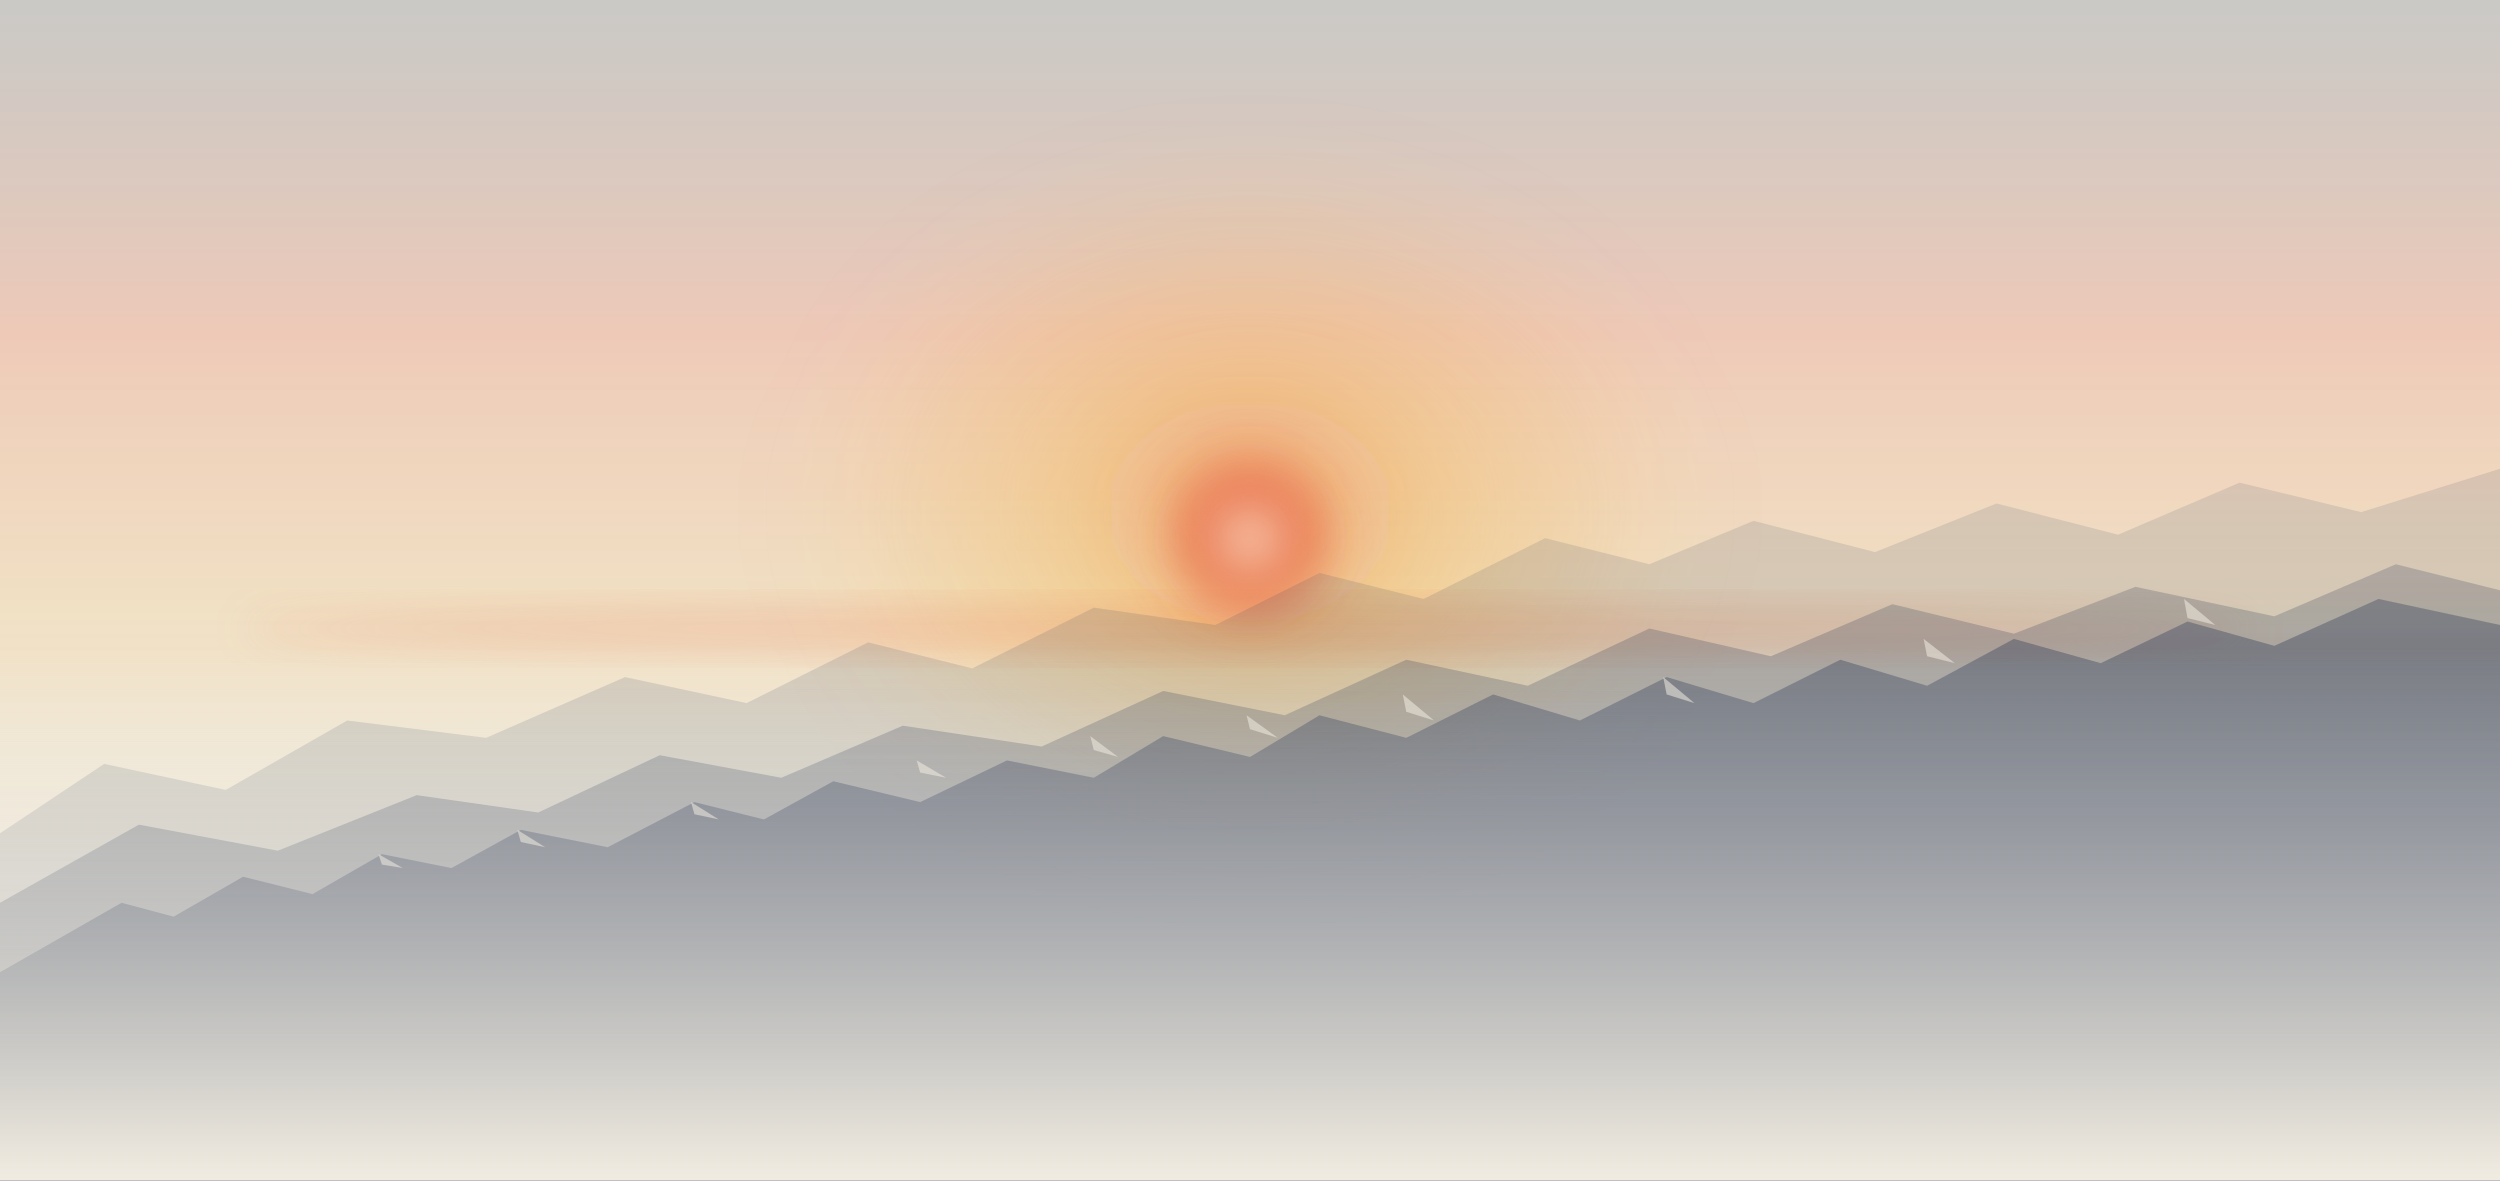
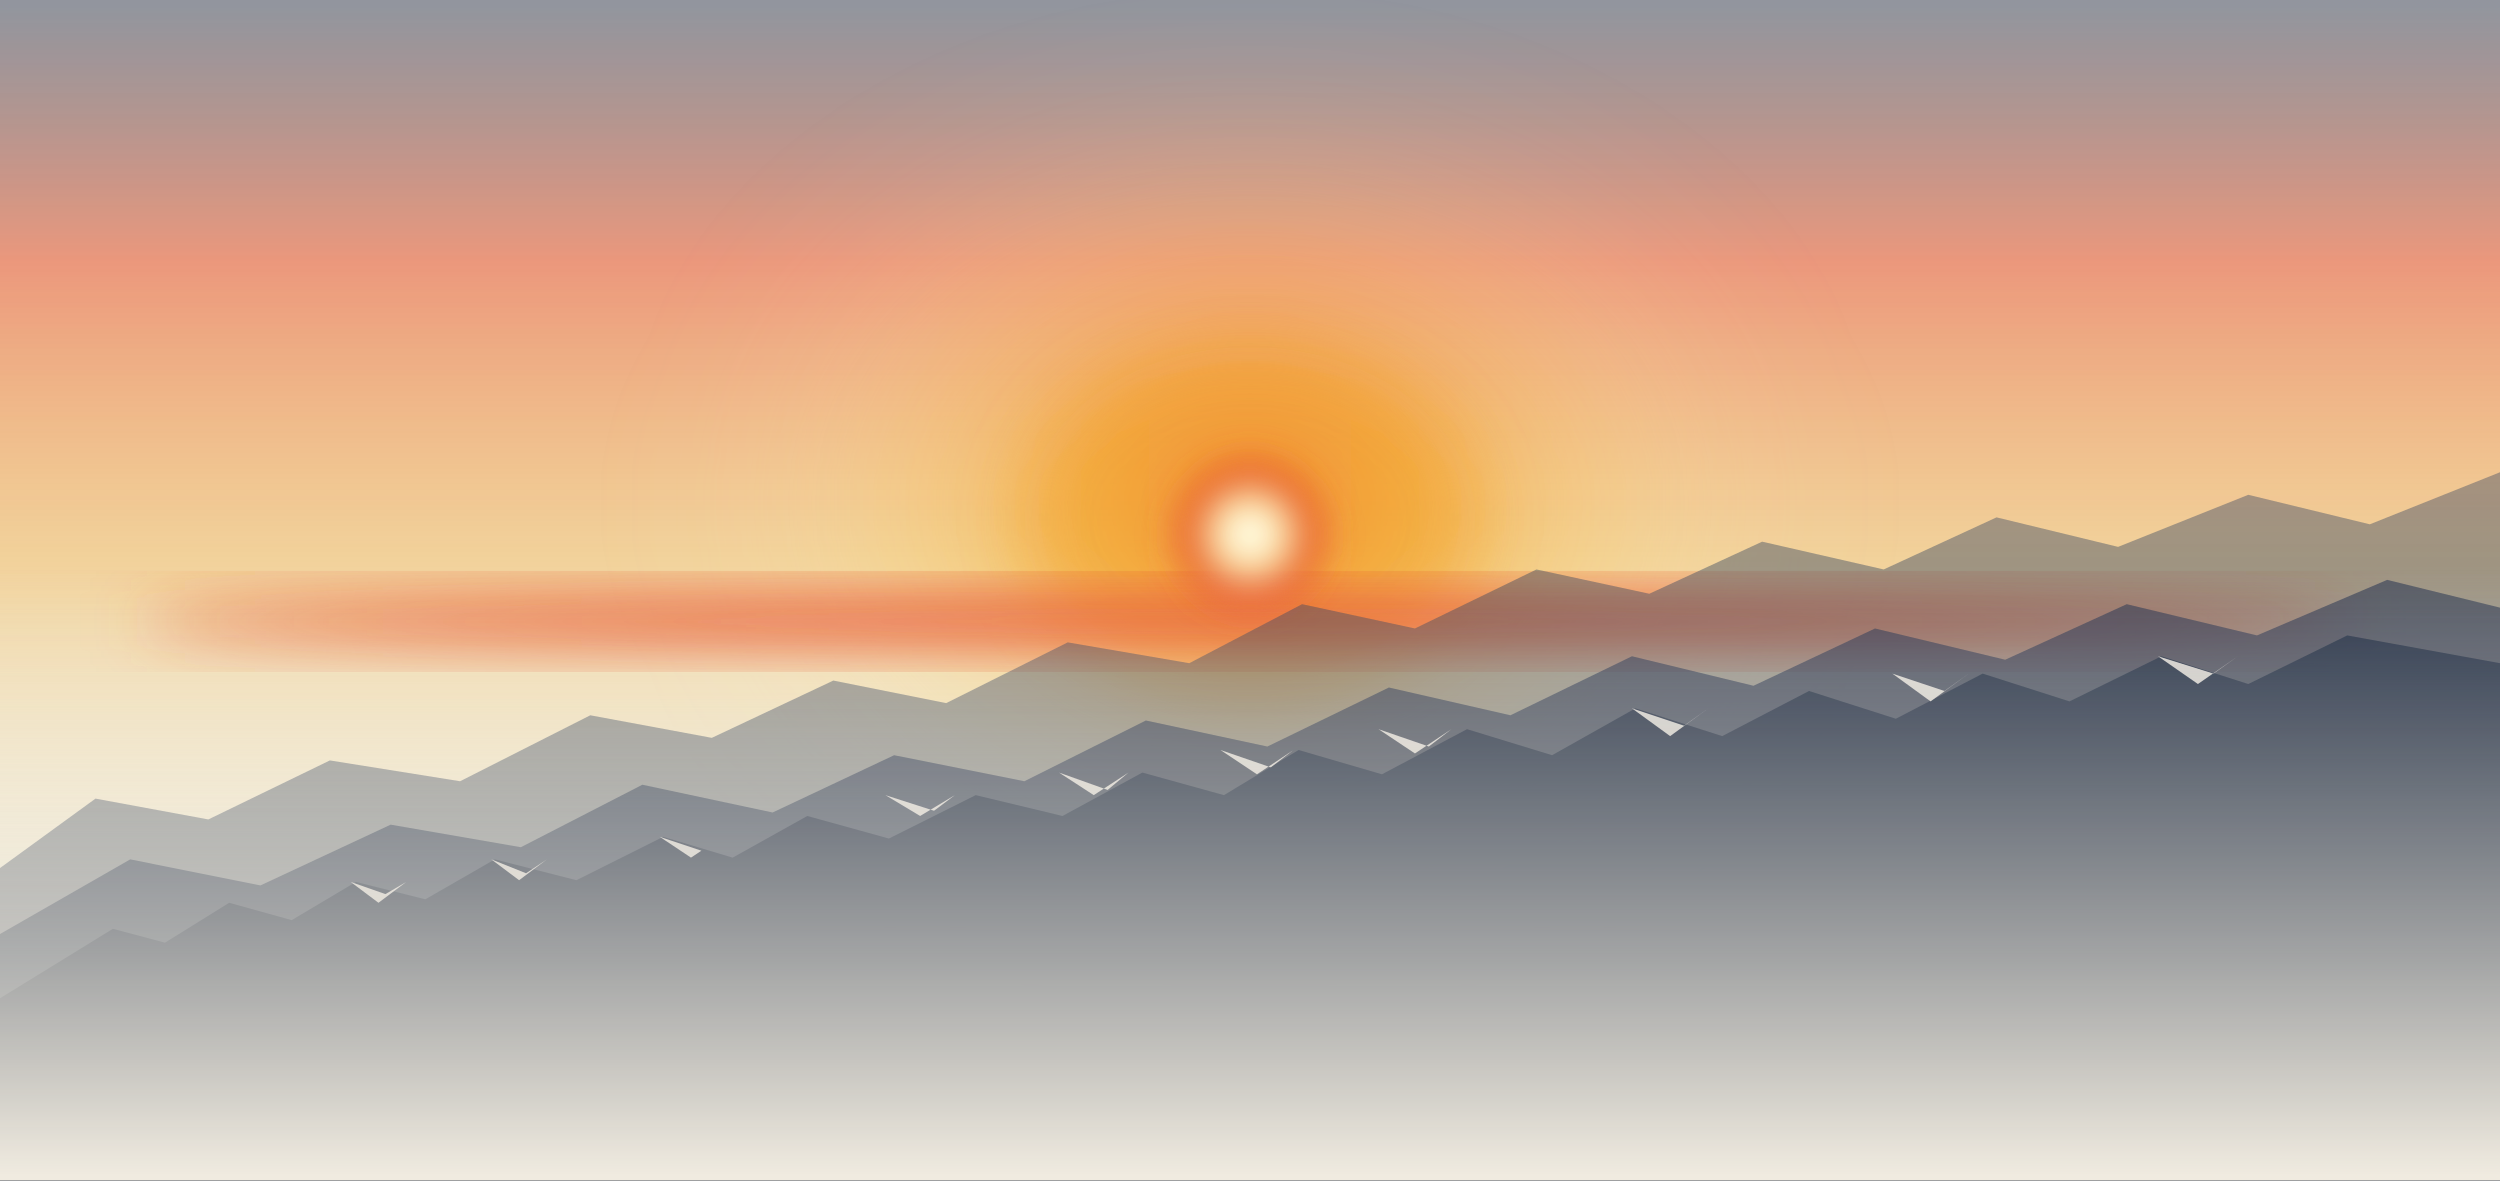
<svg xmlns="http://www.w3.org/2000/svg" viewBox="0 0 1440 680" preserveAspectRatio="xMidYMid slice" width="1440" height="680">
  <defs>
    <linearGradient id="sky" x1="0" y1="0" x2="0" y2="1">
-       <stop offset="0%" stop-color="#1e2d4d" stop-opacity="0.18" />
-       <stop offset="28%" stop-color="#e8532a" stop-opacity="0.22" />
-       <stop offset="55%" stop-color="#f59e0b" stop-opacity="0.12" />
-       <stop offset="78%" stop-color="#f0ebe0" stop-opacity="0.04" />
+       <stop offset="0%" stop-color="#1e2d4d" stop-opacity="0.45" />
+       <stop offset="22%" stop-color="#e8532a" stop-opacity="0.55" />
+       <stop offset="48%" stop-color="#f59e0b" stop-opacity="0.32" />
+       <stop offset="72%" stop-color="#fde68a" stop-opacity="0.14" />
      <stop offset="100%" stop-color="#f0ebe0" stop-opacity="0" />
    </linearGradient>
    <radialGradient id="sunGlow" cx="50%" cy="50%" r="50%">
-       <stop offset="0%" stop-color="#e8532a" stop-opacity="0.55" />
-       <stop offset="40%" stop-color="#f59e0b" stop-opacity="0.22" />
-       <stop offset="100%" stop-color="#f59e0b" stop-opacity="0" />
+       <stop offset="0%" stop-color="#e8532a" stop-opacity="0.75" />
+       <stop offset="35%" stop-color="#f59e0b" stop-opacity="0.45" />
+       <stop offset="70%" stop-color="#fde68a" stop-opacity="0.18" />
+       <stop offset="100%" stop-color="#f0ebe0" stop-opacity="0" />
    </radialGradient>
    <radialGradient id="sunCore" cx="50%" cy="50%" r="50%">
-       <stop offset="0%" stop-color="#fff5e0" stop-opacity="0.9" />
-       <stop offset="50%" stop-color="#e8532a" stop-opacity="0.7" />
+       <stop offset="0%" stop-color="#ffffff" stop-opacity="1" />
+       <stop offset="30%" stop-color="#fff5c0" stop-opacity="0.9" />
+       <stop offset="65%" stop-color="#e8532a" stop-opacity="0.75" />
      <stop offset="100%" stop-color="#e8532a" stop-opacity="0" />
    </radialGradient>
-     <linearGradient id="mtn1" x1="0" y1="0" x2="0" y2="1">
-       <stop offset="0%" stop-color="#1e2d4d" stop-opacity="0.32" />
-       <stop offset="100%" stop-color="#1e2d4d" stop-opacity="0.55" />
+     <linearGradient id="mtn3" x1="0" y1="0" x2="0" y2="1">
+       <stop offset="0%" stop-color="#2a3d5f" stop-opacity="0.38" />
+       <stop offset="100%" stop-color="#1a2840" stop-opacity="0.60" />
    </linearGradient>
    <linearGradient id="mtn2" x1="0" y1="0" x2="0" y2="1">
-       <stop offset="0%" stop-color="#1e2d4d" stop-opacity="0.2" />
-       <stop offset="100%" stop-color="#1e2d4d" stop-opacity="0.38" />
+       <stop offset="0%" stop-color="#1e2d4d" stop-opacity="0.55" />
+       <stop offset="100%" stop-color="#152236" stop-opacity="0.75" />
    </linearGradient>
-     <linearGradient id="mtn3" x1="0" y1="0" x2="0" y2="1">
-       <stop offset="0%" stop-color="#2a3d5f" stop-opacity="0.12" />
-       <stop offset="100%" stop-color="#2a3d5f" stop-opacity="0.22" />
+     <linearGradient id="mtn1" x1="0" y1="0" x2="0" y2="1">
+       <stop offset="0%" stop-color="#1a2840" stop-opacity="0.75" />
+       <stop offset="100%" stop-color="#0e1a2e" stop-opacity="0.92" />
    </linearGradient>
    <linearGradient id="pageFade" x1="0" y1="0" x2="0" y2="1">
      <stop offset="0%" stop-color="#f0ebe0" stop-opacity="0" />
-       <stop offset="55%" stop-color="#f0ebe0" stop-opacity="0" />
+       <stop offset="48%" stop-color="#f0ebe0" stop-opacity="0" />
      <stop offset="100%" stop-color="#f0ebe0" stop-opacity="1" />
    </linearGradient>
-     <filter id="glow" x="-50%" y="-50%" width="200%" height="200%">
-       <feGaussianBlur stdDeviation="32" />
+     <filter id="glow" x="-60%" y="-60%" width="220%" height="220%">
+       <feGaussianBlur stdDeviation="40" />
+     </filter>
+     <filter id="glowMd" x="-40%" y="-40%" width="180%" height="180%">
+       <feGaussianBlur stdDeviation="18" />
    </filter>
    <filter id="glowSm" x="-30%" y="-30%" width="160%" height="160%">
-       <feGaussianBlur stdDeviation="12" />
+       <feGaussianBlur stdDeviation="8" />
    </filter>
    <style>
-       /* All composited — only opacity + transform */
      @keyframes sunrise {
-         0%,100% { opacity: 0.85; transform: translateY(0px); }
-         50%      { opacity: 1;    transform: translateY(-6px); }
+         0%,100% { opacity: 0.9;  transform: translateY(0px); }
+         50%      { opacity: 1;   transform: translateY(-8px); }
      }
      @keyframes glowPulse {
-         0%,100% { opacity: 0.7;  transform: scale(1); }
-         50%      { opacity: 1;   transform: scale(1.08); }
+         0%,100% { opacity: 0.75; transform: scale(1); }
+         50%      { opacity: 1;   transform: scale(1.1); }
+       }
+       @keyframes shimmer {
+         0%,100% { opacity: 0.45; }
+         50%      { opacity: 0.7; }
      }
      @keyframes floatUp1 {
-         0%   { opacity: 0;   transform: translateY(0px) translateX(0px); }
-         15%  { opacity: 0.5; }
-         85%  { opacity: 0.4; }
-         100% { opacity: 0;   transform: translateY(-120px) translateX(18px); }
+         0%   { opacity: 0;    transform: translateY(0px) translateX(0px); }
+         12%  { opacity: 0.65; }
+         88%  { opacity: 0.5;  }
+         100% { opacity: 0;    transform: translateY(-130px) translateX(20px); }
      }
      @keyframes floatUp2 {
-         0%   { opacity: 0;   transform: translateY(0px) translateX(0px); }
-         15%  { opacity: 0.4; }
-         85%  { opacity: 0.3; }
-         100% { opacity: 0;   transform: translateY(-100px) translateX(-14px); }
+         0%   { opacity: 0;    transform: translateY(0px) translateX(0px); }
+         12%  { opacity: 0.55; }
+         88%  { opacity: 0.4;  }
+         100% { opacity: 0;    transform: translateY(-110px) translateX(-16px); }
      }
      @keyframes floatUp3 {
-         0%   { opacity: 0;   transform: translateY(0px); }
-         20%  { opacity: 0.35; }
-         80%  { opacity: 0.25; }
-         100% { opacity: 0;   transform: translateY(-90px); }
+         0%   { opacity: 0;    transform: translateY(0px); }
+         15%  { opacity: 0.50; }
+         85%  { opacity: 0.35; }
+         100% { opacity: 0;    transform: translateY(-100px); }
      }
-       @keyframes shimmer {
-         0%,100% { opacity: 0.18; }
-         50%      { opacity: 0.28; }
-       }
-       .sun-glow  { animation: glowPulse 5s ease-in-out infinite; transform-origin: 720px 295px; }
-       .sun-core  { animation: sunrise  6s ease-in-out infinite; transform-origin: 720px 310px; }
-       .p1 { animation: floatUp1 9s ease-in-out infinite 0s; transform-origin: 340px 380px; }
-       .p2 { animation: floatUp2 11s ease-in-out infinite 2s; transform-origin: 620px 400px; }
-       .p3 { animation: floatUp3 8s ease-in-out infinite 4s; transform-origin: 900px 370px; }
-       .p4 { animation: floatUp1 12s ease-in-out infinite 1s; transform-origin: 1100px 390px; }
-       .p5 { animation: floatUp2 10s ease-in-out infinite 3s; transform-origin: 200px 360px; }
-       .p6 { animation: floatUp3 13s ease-in-out infinite 5s; transform-origin: 780px 420px; }
-       .shimmer { animation: shimmer 8s ease-in-out infinite; }
+       .sun-glow  { animation: glowPulse 5s ease-in-out infinite; transform-origin: 720px 290px; }
+       .sun-mid   { animation: glowPulse 4s ease-in-out infinite 0.5s; transform-origin: 720px 300px; }
+       .sun-core  { animation: sunrise  6s ease-in-out infinite; transform-origin: 720px 308px; }
+       .shimmer   { animation: shimmer  4s ease-in-out infinite; }
+       .p1 { animation: floatUp1  9s ease-in-out infinite 0s;  }
+       .p2 { animation: floatUp2 11s ease-in-out infinite 2s;  }
+       .p3 { animation: floatUp3  8s ease-in-out infinite 4s;  }
+       .p4 { animation: floatUp1 12s ease-in-out infinite 1s;  }
+       .p5 { animation: floatUp2 10s ease-in-out infinite 3s;  }
+       .p6 { animation: floatUp3 13s ease-in-out infinite 5.5s;}
    </style>
  </defs>
  <rect width="1440" height="680" fill="#f0ebe0" />
  <rect width="1440" height="680" fill="url(#sky)" />
-   <ellipse class="sun-glow" cx="720" cy="295" rx="260" ry="200" fill="url(#sunGlow)" filter="url(#glow)" />
-   <ellipse class="shimmer" cx="720" cy="362" rx="580" ry="14" fill="#e8532a" opacity="0.18" filter="url(#glowSm)" />
-   <ellipse class="sun-core" cx="720" cy="310" rx="54" ry="54" fill="url(#sunCore)" filter="url(#glowSm)" />
-   <path fill="url(#mtn3)" d="     M0 480     L60 440 L130 455 L200 415 L280 425 L360 390     L430 405 L500 370 L560 385 L630 350 L700 360     L760 330 L820 345 L890 310 L950 325 L1010 300     L1080 318 L1150 290 L1220 308 L1290 278 L1360 295     L1440 270 L1440 680 L0 680 Z   " />
-   <path fill="url(#mtn2)" d="     M0 520     L80 475 L160 490 L240 458 L310 468 L380 435     L450 448 L520 418 L600 430 L670 398 L740 412     L810 380 L880 395 L950 362 L1020 378 L1090 348     L1160 365 L1230 338 L1310 355 L1380 325 L1440 340     L1440 680 L0 680 Z   " />
-   <path fill="url(#mtn1)" d="     M0 560     L70 520 L100 528 L140 505 L180 515 L220 492     L260 500 L300 478 L350 488 L400 462 L440 472     L480 450 L530 462 L580 438 L630 448 L670 424     L720 436 L760 412 L810 425 L860 400 L910 415     L960 390 L1010 405 L1060 380 L1110 395 L1160 368     L1210 382 L1260 358 L1310 372 L1370 345 L1440 360     L1440 680 L0 680 Z   " />
-   <text class="p1" x="330" y="385" font-family="'Fira Code',Consolas,monospace" font-size="13" fill="#e8532a" opacity="0" font-weight="700">{ }</text>
-   <text class="p2" x="610" y="402" font-family="'Fira Code',Consolas,monospace" font-size="12" fill="#1e2d4d" opacity="0" font-weight="600">&lt;/&gt;</text>
-   <text class="p3" x="888" y="375" font-family="'Fira Code',Consolas,monospace" font-size="11" fill="#e8532a" opacity="0" font-weight="600">() =&gt;</text>
-   <text class="p4" x="1088" y="393" font-family="'Fira Code',Consolas,monospace" font-size="10" fill="#1e2d4d" opacity="0" font-weight="500">npm run</text>
-   <text class="p5" x="188" y="368" font-family="'Fira Code',Consolas,monospace" font-size="10" fill="#e8532a" opacity="0" font-weight="500">import</text>
-   <text class="p6" x="768" y="425" font-family="'Fira Code',Consolas,monospace" font-size="11" fill="#1e2d4d" opacity="0" font-weight="500">async</text>
-   <path fill="#f0ebe0" opacity="0.55" d="     M218 492 L232 500 L220 498 Z     M298 478 L314 488 L300 485 Z     M398 462 L414 472 L400 469 Z     M528 438 L545 448 L530 445 Z     M628 424 L644 436 L630 432 Z     M718 412 L736 425 L720 420 Z     M808 400 L826 415 L810 410 Z     M958 390 L976 405 L960 400 Z     M1108 368 L1126 382 L1110 378 Z     M1258 345 L1276 360 L1260 356 Z   " />
+   <ellipse class="sun-glow" cx="720" cy="290" rx="320" ry="240" fill="url(#sunGlow)" filter="url(#glow)" />
+   <ellipse class="sun-mid" cx="720" cy="300" rx="130" ry="100" fill="#f59e0b" opacity="0.35" filter="url(#glowMd)" />
+   <ellipse class="shimmer" cx="720" cy="358" rx="640" ry="16" fill="#e8532a" filter="url(#glowMd)" />
+   <ellipse class="sun-core" cx="720" cy="308" rx="52" ry="52" fill="url(#sunCore)" filter="url(#glowSm)" />
+   <path fill="url(#mtn3)" d="     M0 500     L55 460 L120 472 L190 438 L265 450 L340 412     L410 425 L480 392 L545 405 L615 370 L685 382     L750 348 L815 362 L885 328 L950 342 L1015 312     L1085 328 L1150 298 L1220 315 L1295 285 L1365 302     L1440 272 L1440 680 L0 680 Z   " />
+   <path fill="url(#mtn2)" d="     M0 538     L75 495 L150 510 L225 475 L300 488 L370 452     L445 468 L515 435 L590 450 L660 415 L730 430     L800 396 L870 412 L940 378 L1010 395 L1080 362     L1155 380 L1225 348 L1300 366 L1375 334 L1440 350     L1440 680 L0 680 Z   " />
+   <path fill="url(#mtn1)" d="     M0 575     L65 535 L95 543 L132 520 L168 530 L205 508     L245 518 L285 495 L332 507 L382 482 L422 494     L465 470 L512 483 L562 458 L612 470 L658 445     L705 458 L748 432 L796 446 L845 420 L894 435     L942 408 L992 424 L1042 398 L1092 414 L1142 388     L1192 404 L1245 378 L1295 394 L1352 366 L1440 382     L1440 680 L0 680 Z   " />
+   <path fill="#f5f0e8" opacity="0.82" d="     M202 508 L218 520 L234 508 L222 515 Z     M283 495 L299 507 L315 495 L303 503 Z     M380 482 L398 494 L416 482 L404 490 Z     M510 458 L530 470 L550 458 L538 467 Z     M610 445 L630 458 L650 445 L638 455 Z     M703 432 L724 446 L745 432 L732 442 Z     M794 420 L815 434 L836 420 L823 430 Z     M940 408 L962 424 L984 408 L970 418 Z     M1090 388 L1112 404 L1134 388 L1120 398 Z     M1243 378 L1266 394 L1289 378 L1275 388 Z   " />
+   <text class="p1" x="330" y="388" font-family="'Fira Code',Consolas,monospace" font-size="14" fill="#e8532a" opacity="0" font-weight="700">{ }</text>
+   <text class="p2" x="610" y="405" font-family="'Fira Code',Consolas,monospace" font-size="13" fill="#1e2d4d" opacity="0" font-weight="700">&lt;/&gt;</text>
+   <text class="p3" x="888" y="378" font-family="'Fira Code',Consolas,monospace" font-size="12" fill="#e8532a" opacity="0" font-weight="600">() =&gt;</text>
+   <text class="p4" x="1085" y="395" font-family="'Fira Code',Consolas,monospace" font-size="11" fill="#1e2d4d" opacity="0" font-weight="600">npm run</text>
+   <text class="p5" x="185" y="370" font-family="'Fira Code',Consolas,monospace" font-size="11" fill="#e8532a" opacity="0" font-weight="600">import</text>
+   <text class="p6" x="765" y="428" font-family="'Fira Code',Consolas,monospace" font-size="12" fill="#1e2d4d" opacity="0" font-weight="600">async</text>
  <rect width="1440" height="680" fill="url(#pageFade)" />
</svg>
